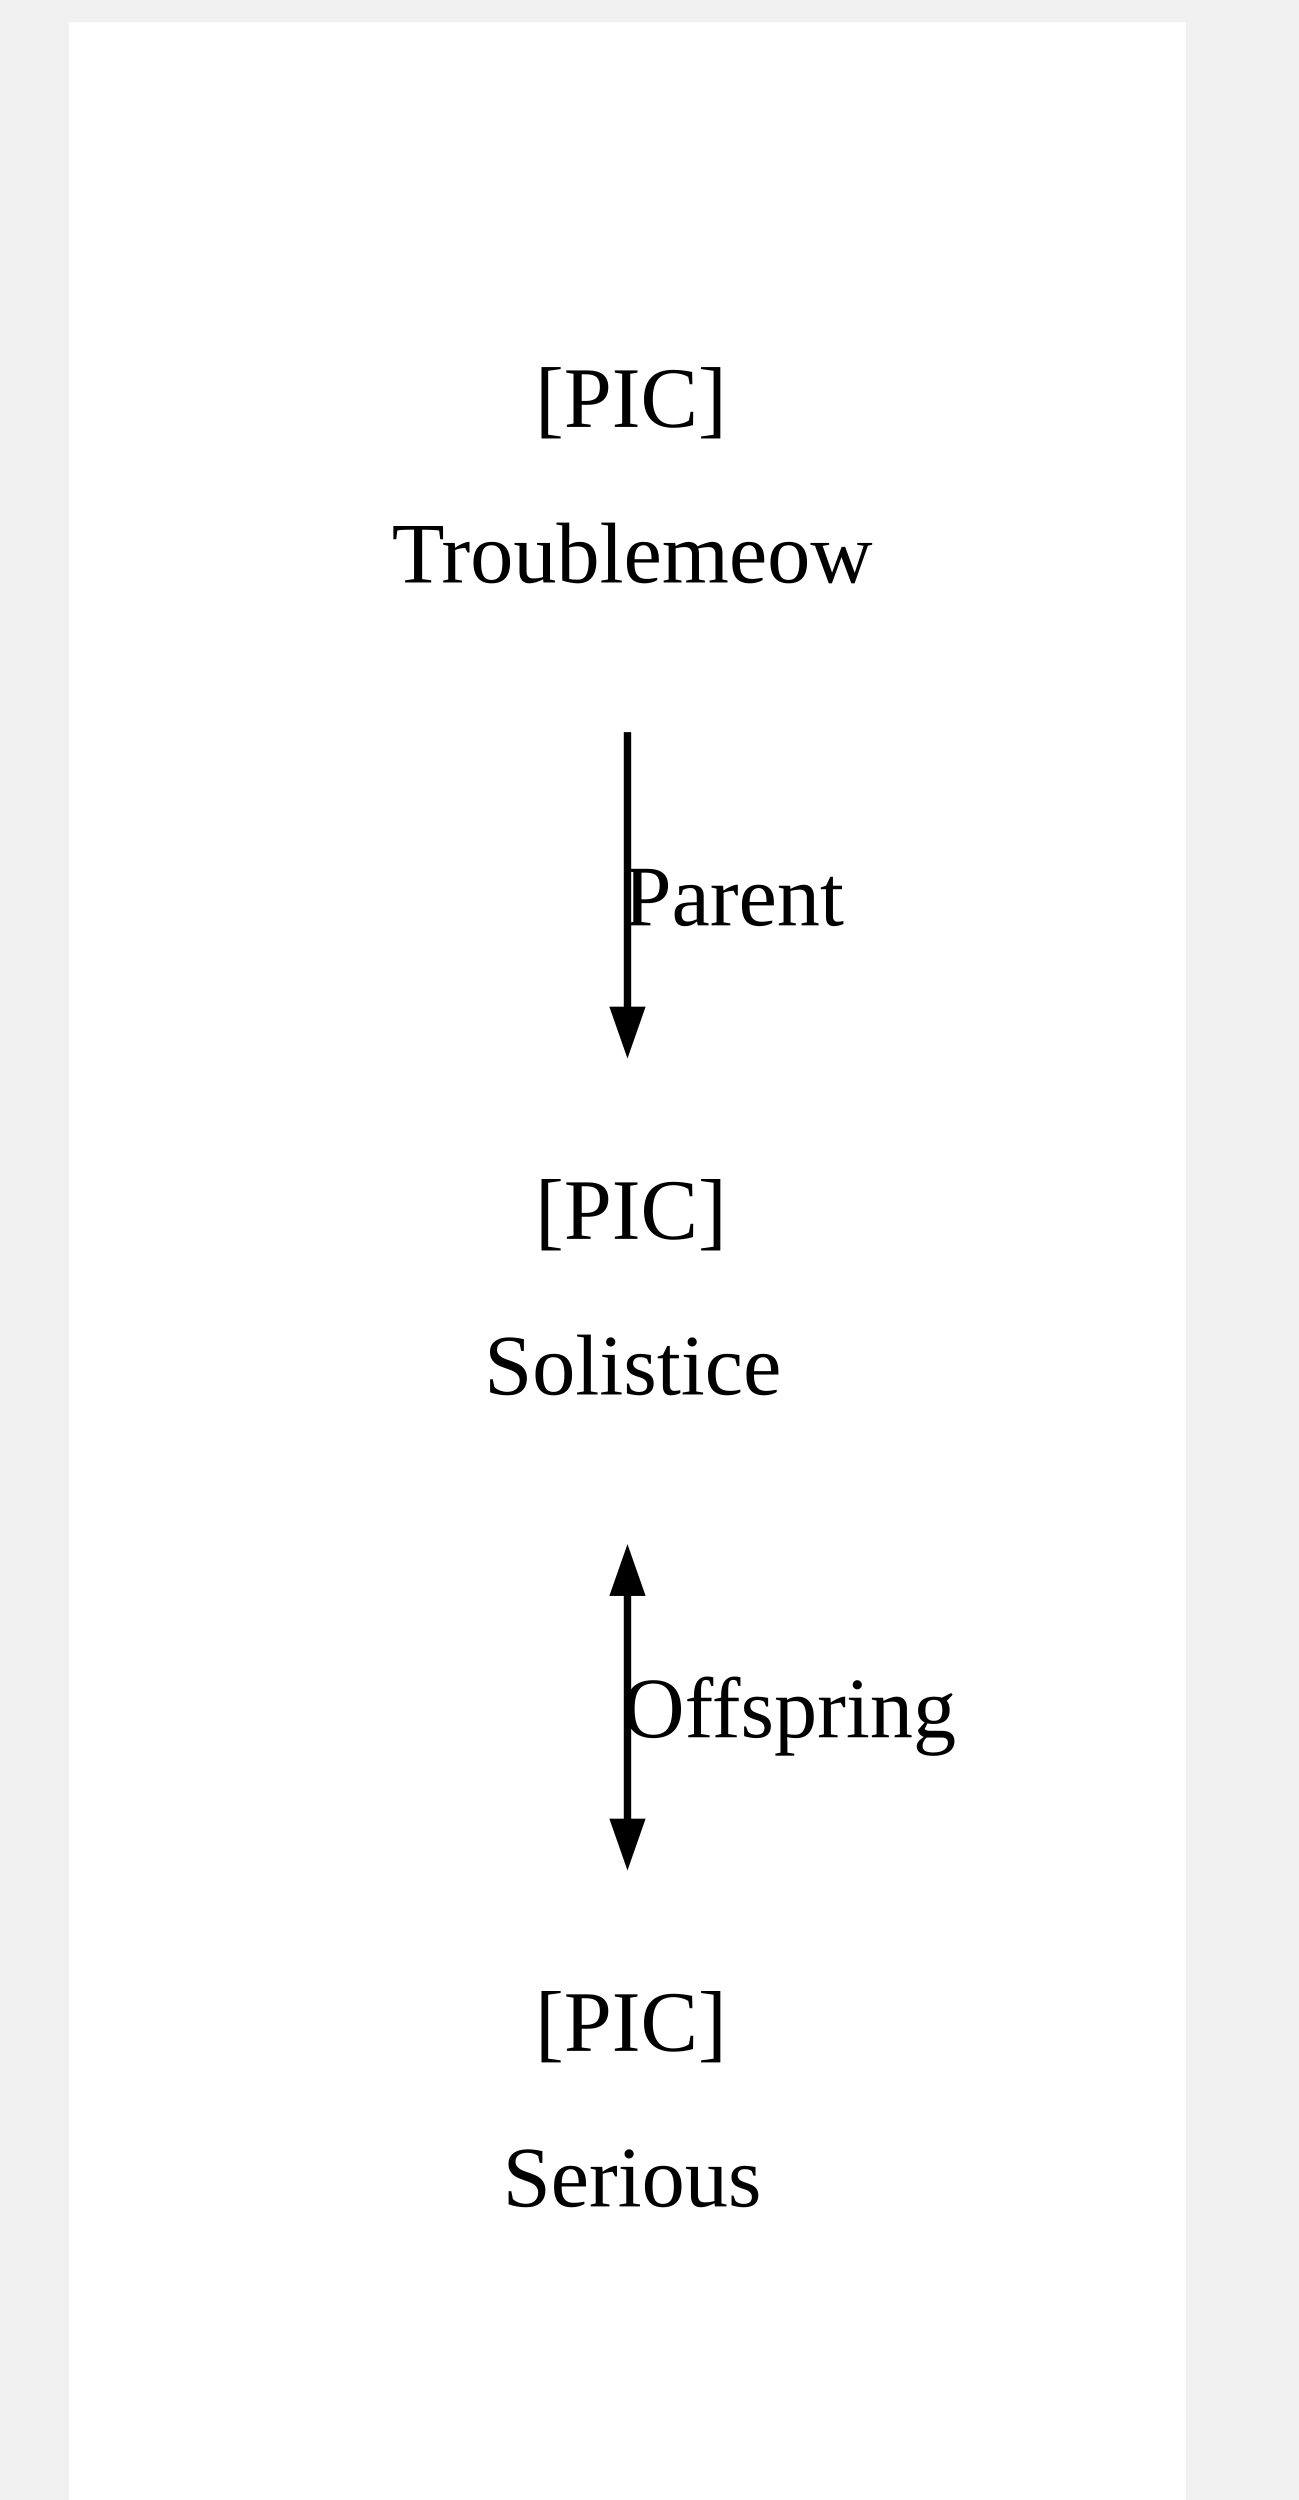
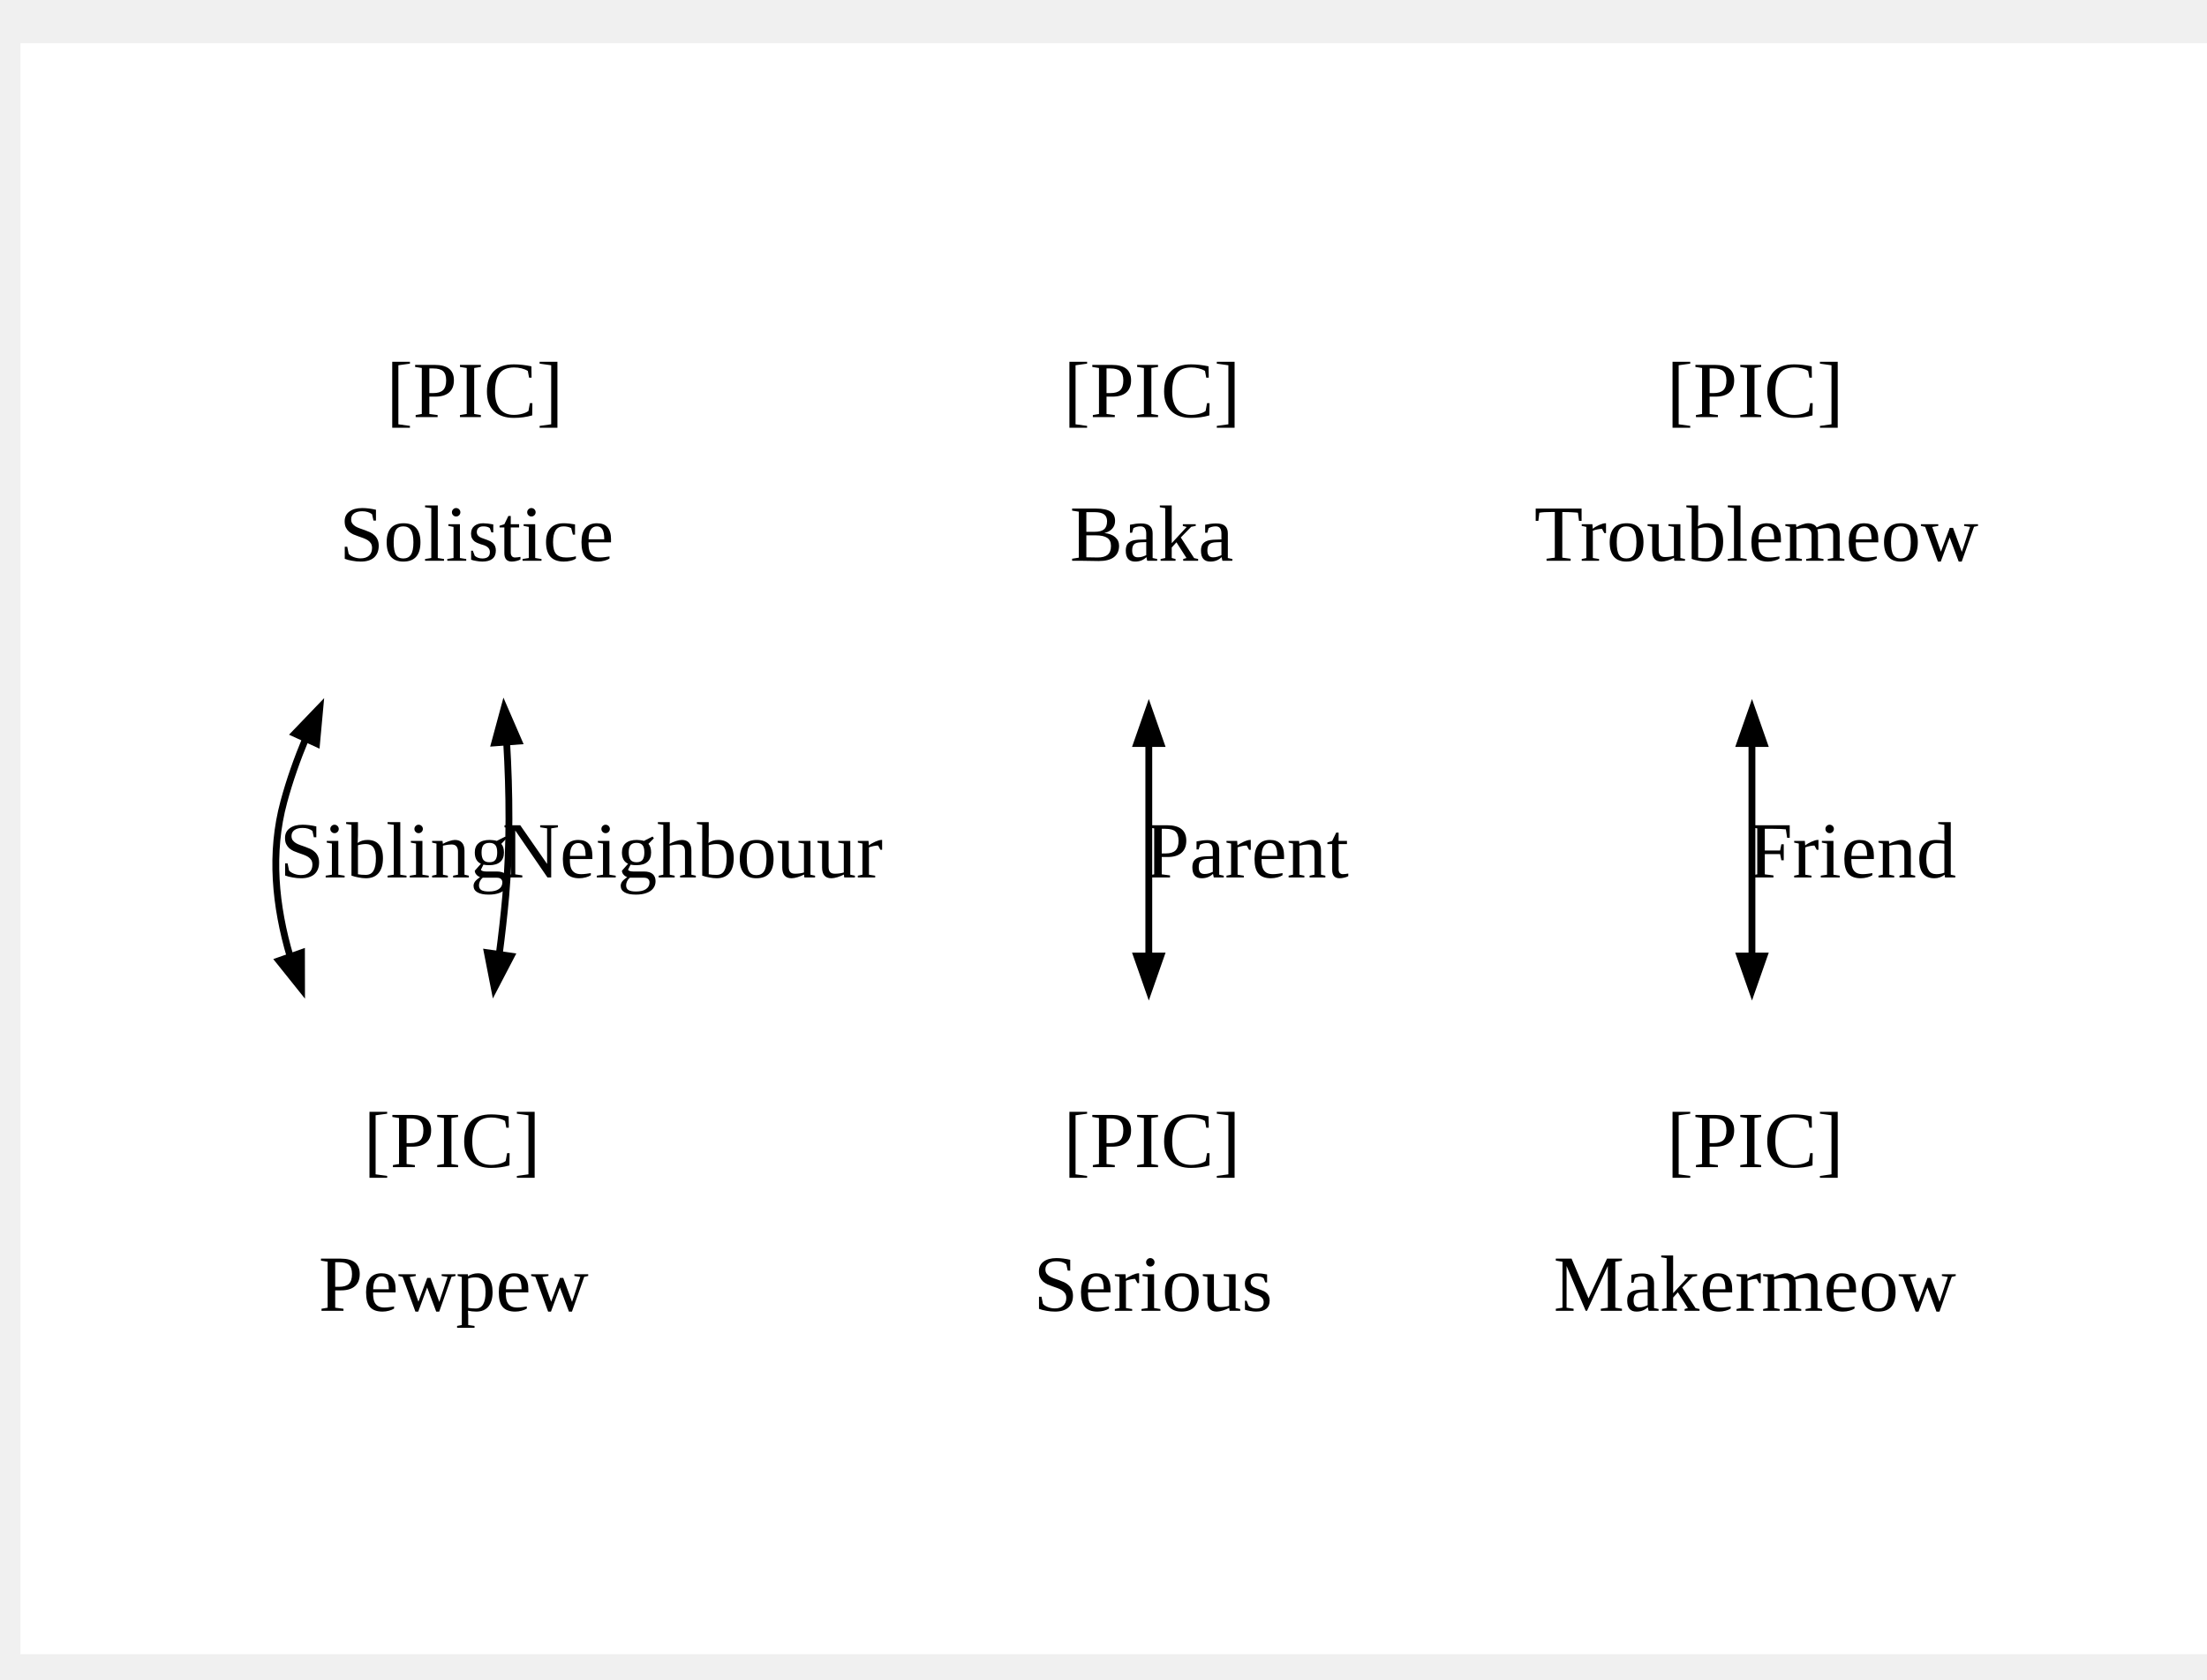
- <svg xmlns="http://www.w3.org/2000/svg" width="281pt" height="541pt" viewBox="36.00 36.00 217.30 450.90">
-   <g id="graph0" class="graph" transform="scale(1.11111 1.11111) rotate(0) translate(72 414.9)">
-     <polygon fill="white" stroke="none" points="-36,36 -36,-378.9 145.3,-378.9 145.3,36 -36,36" />
+ <svg xmlns="http://www.w3.org/2000/svg" width="519pt" height="395pt" viewBox="36.00 36.00 430.93 319.10">
+   <g id="graph0" class="graph" transform="scale(1.11111 1.11111) rotate(0) translate(72 283.1)">
+     <polygon fill="white" stroke="none" points="-36,36 -36,-247.1 358.93,-247.1 358.93,36 -36,36" />
    <g id="node1" class="node">
-       <text text-anchor="start" x="39.65" y="-313.2" font-family="Times New Roman,serif" font-size="14.00">[PIC]</text>
-       <text text-anchor="start" x="16.4" y="-287.95" font-family="Times New Roman,serif" font-size="14.00">Troublemeow</text>
+       <text text-anchor="start" x="28.28" y="-181.4" font-family="Times New Roman,serif" font-size="14.00">[PIC]</text>
+       <text text-anchor="start" x="20.03" y="-156.15" font-family="Times New Roman,serif" font-size="14.00">Solistice</text>
    </g>
    <g id="node2" class="node">
-       <text text-anchor="start" x="39.65" y="-181.4" font-family="Times New Roman,serif" font-size="14.00">[PIC]</text>
-       <text text-anchor="start" x="31.4" y="-156.15" font-family="Times New Roman,serif" font-size="14.00">Solistice</text>
+       <text text-anchor="start" x="24.28" y="-49.6" font-family="Times New Roman,serif" font-size="14.00">[PIC]</text>
+       <text text-anchor="start" x="16.4" y="-24.35" font-family="Times New Roman,serif" font-size="14.00">Pewpew</text>
    </g>
    <g id="edge1" class="edge">
-       <path fill="none" stroke="black" stroke-width="1.2" d="M54.65,-263.66C54.65,-249.4 54.65,-233.11 54.65,-218.28" />
-       <polygon fill="black" stroke="black" stroke-width="1.2" points="56.75,-218.49 54.65,-212.49 52.55,-218.49 56.75,-218.49" />
-       <text text-anchor="middle" x="71.9" y="-232.3" font-family="Times New Roman,serif" font-size="14.00">Parent</text>
+       <path fill="none" stroke="black" stroke-width="1.2" d="M14.16,-125C12.62,-121.31 11.29,-117.55 10.28,-113.8 7.85,-104.84 8.76,-95.47 11.4,-86.56" />
+       <polygon fill="black" stroke="black" stroke-width="1.2" points="12.21,-125.78 16.61,-130.36 16.03,-124.03 12.21,-125.78" />
+       <polygon fill="black" stroke="black" stroke-width="1.2" points="13.38,-87.27 13.39,-80.91 9.42,-85.87 13.38,-87.27" />
+       <text text-anchor="middle" x="29.78" y="-100.5" font-family="Times New Roman,serif" font-size="14.00">Sibling</text>
+     </g>
+     <g id="edge3" class="edge">
+       <path fill="none" stroke="black" stroke-width="1.2" d="M49.43,-124.33C49.96,-115.37 50.04,-106.04 49.28,-97.3 48.98,-93.91 48.58,-90.41 48.12,-86.9" />
+       <polygon fill="black" stroke="black" stroke-width="1.2" points="47.34,-124.15 49,-130.29 51.53,-124.46 47.34,-124.15" />
+       <polygon fill="black" stroke="black" stroke-width="1.2" points="50.21,-86.67 47.27,-81.03 46.05,-87.27 50.21,-86.67" />
+       <text text-anchor="middle" x="82.09" y="-100.5" font-family="Times New Roman,serif" font-size="14.00">Neighbouur</text>
    </g>
    <g id="node3" class="node">
-       <text text-anchor="start" x="39.65" y="-49.6" font-family="Times New Roman,serif" font-size="14.00">[PIC]</text>
-       <text text-anchor="start" x="34.4" y="-24.35" font-family="Times New Roman,serif" font-size="14.00">Serious</text>
+       <text text-anchor="start" x="147.28" y="-181.4" font-family="Times New Roman,serif" font-size="14.00">[PIC]</text>
+       <text text-anchor="start" x="148.4" y="-156.15" font-family="Times New Roman,serif" font-size="14.00">Baka</text>
+     </g>
+     <g id="node4" class="node">
+       <text text-anchor="start" x="147.28" y="-49.6" font-family="Times New Roman,serif" font-size="14.00">[PIC]</text>
+       <text text-anchor="start" x="142.03" y="-24.35" font-family="Times New Roman,serif" font-size="14.00">Serious</text>
    </g>
    <g id="edge2" class="edge">
-       <path fill="none" stroke="black" stroke-width="1.2" d="M54.65,-124.24C54.65,-111.93 54.65,-98.65 54.65,-86.37" />
-       <polygon fill="black" stroke="black" stroke-width="1.2" points="52.55,-124.04 54.65,-130.04 56.75,-124.04 52.55,-124.04" />
-       <polygon fill="black" stroke="black" stroke-width="1.2" points="56.75,-86.69 54.65,-80.69 52.55,-86.69 56.75,-86.69" />
-       <text text-anchor="middle" x="80.9" y="-100.5" font-family="Times New Roman,serif" font-size="14.00">Offspring</text>
+       <path fill="none" stroke="black" stroke-width="1.2" d="M162.28,-124.24C162.28,-111.93 162.28,-98.65 162.28,-86.37" />
+       <polygon fill="black" stroke="black" stroke-width="1.2" points="160.18,-124.04 162.28,-130.04 164.38,-124.04 160.18,-124.04" />
+       <polygon fill="black" stroke="black" stroke-width="1.2" points="164.38,-86.69 162.28,-80.69 160.18,-86.69 164.38,-86.69" />
+       <text text-anchor="middle" x="179.53" y="-100.5" font-family="Times New Roman,serif" font-size="14.00">Parent</text>
+     </g>
+     <g id="node5" class="node">
+       <text text-anchor="start" x="253.27" y="-181.4" font-family="Times New Roman,serif" font-size="14.00">[PIC]</text>
+       <text text-anchor="start" x="230.02" y="-156.15" font-family="Times New Roman,serif" font-size="14.00">Troublemeow</text>
+     </g>
+     <g id="node6" class="node">
+       <text text-anchor="start" x="253.27" y="-49.6" font-family="Times New Roman,serif" font-size="14.00">[PIC]</text>
+       <text text-anchor="start" x="233.4" y="-24.35" font-family="Times New Roman,serif" font-size="14.00">Makermeow</text>
+     </g>
+     <g id="edge4" class="edge">
+       <path fill="none" stroke="black" stroke-width="1.2" d="M268.27,-124.24C268.27,-111.93 268.27,-98.65 268.27,-86.37" />
+       <polygon fill="black" stroke="black" stroke-width="1.2" points="266.18,-124.04 268.28,-130.04 270.38,-124.04 266.18,-124.04" />
+       <polygon fill="black" stroke="black" stroke-width="1.2" points="270.38,-86.69 268.28,-80.69 266.18,-86.69 270.38,-86.69" />
+       <text text-anchor="middle" x="285.9" y="-100.5" font-family="Times New Roman,serif" font-size="14.00">Friend</text>
    </g>
  </g>
</svg>
